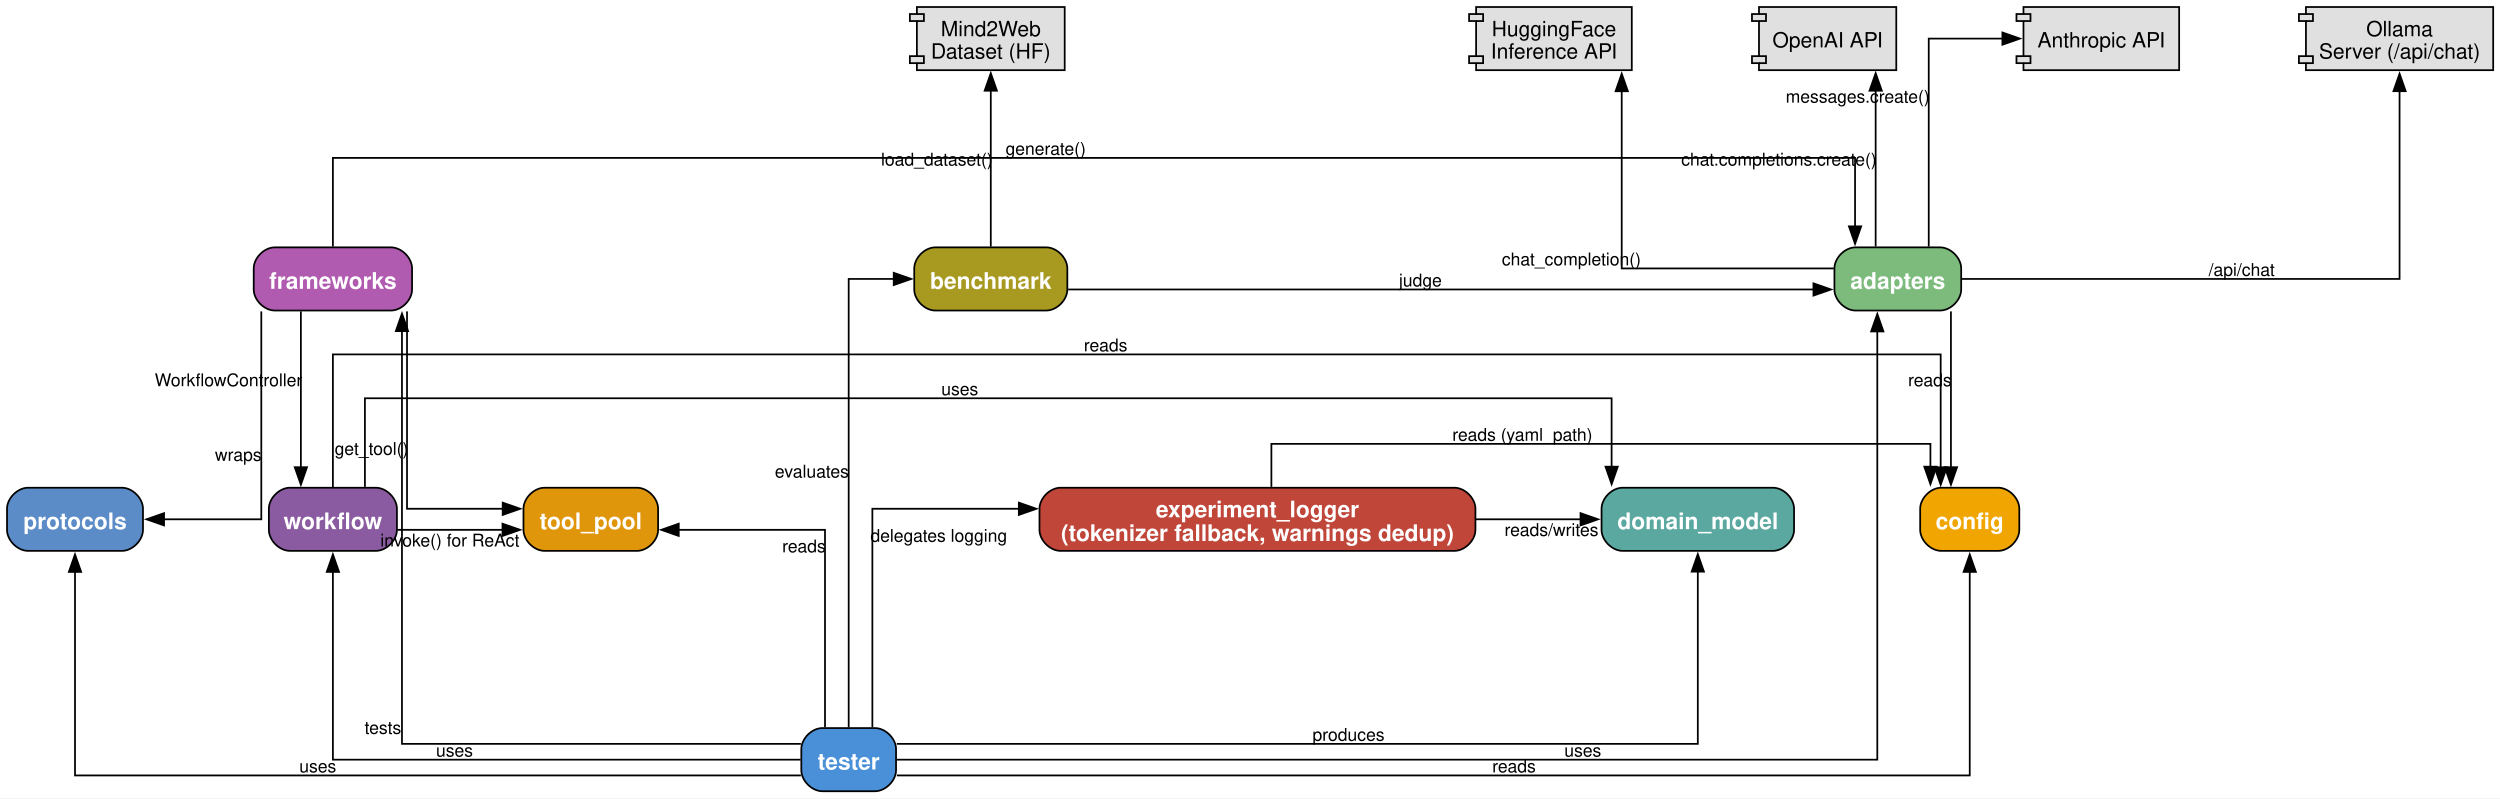
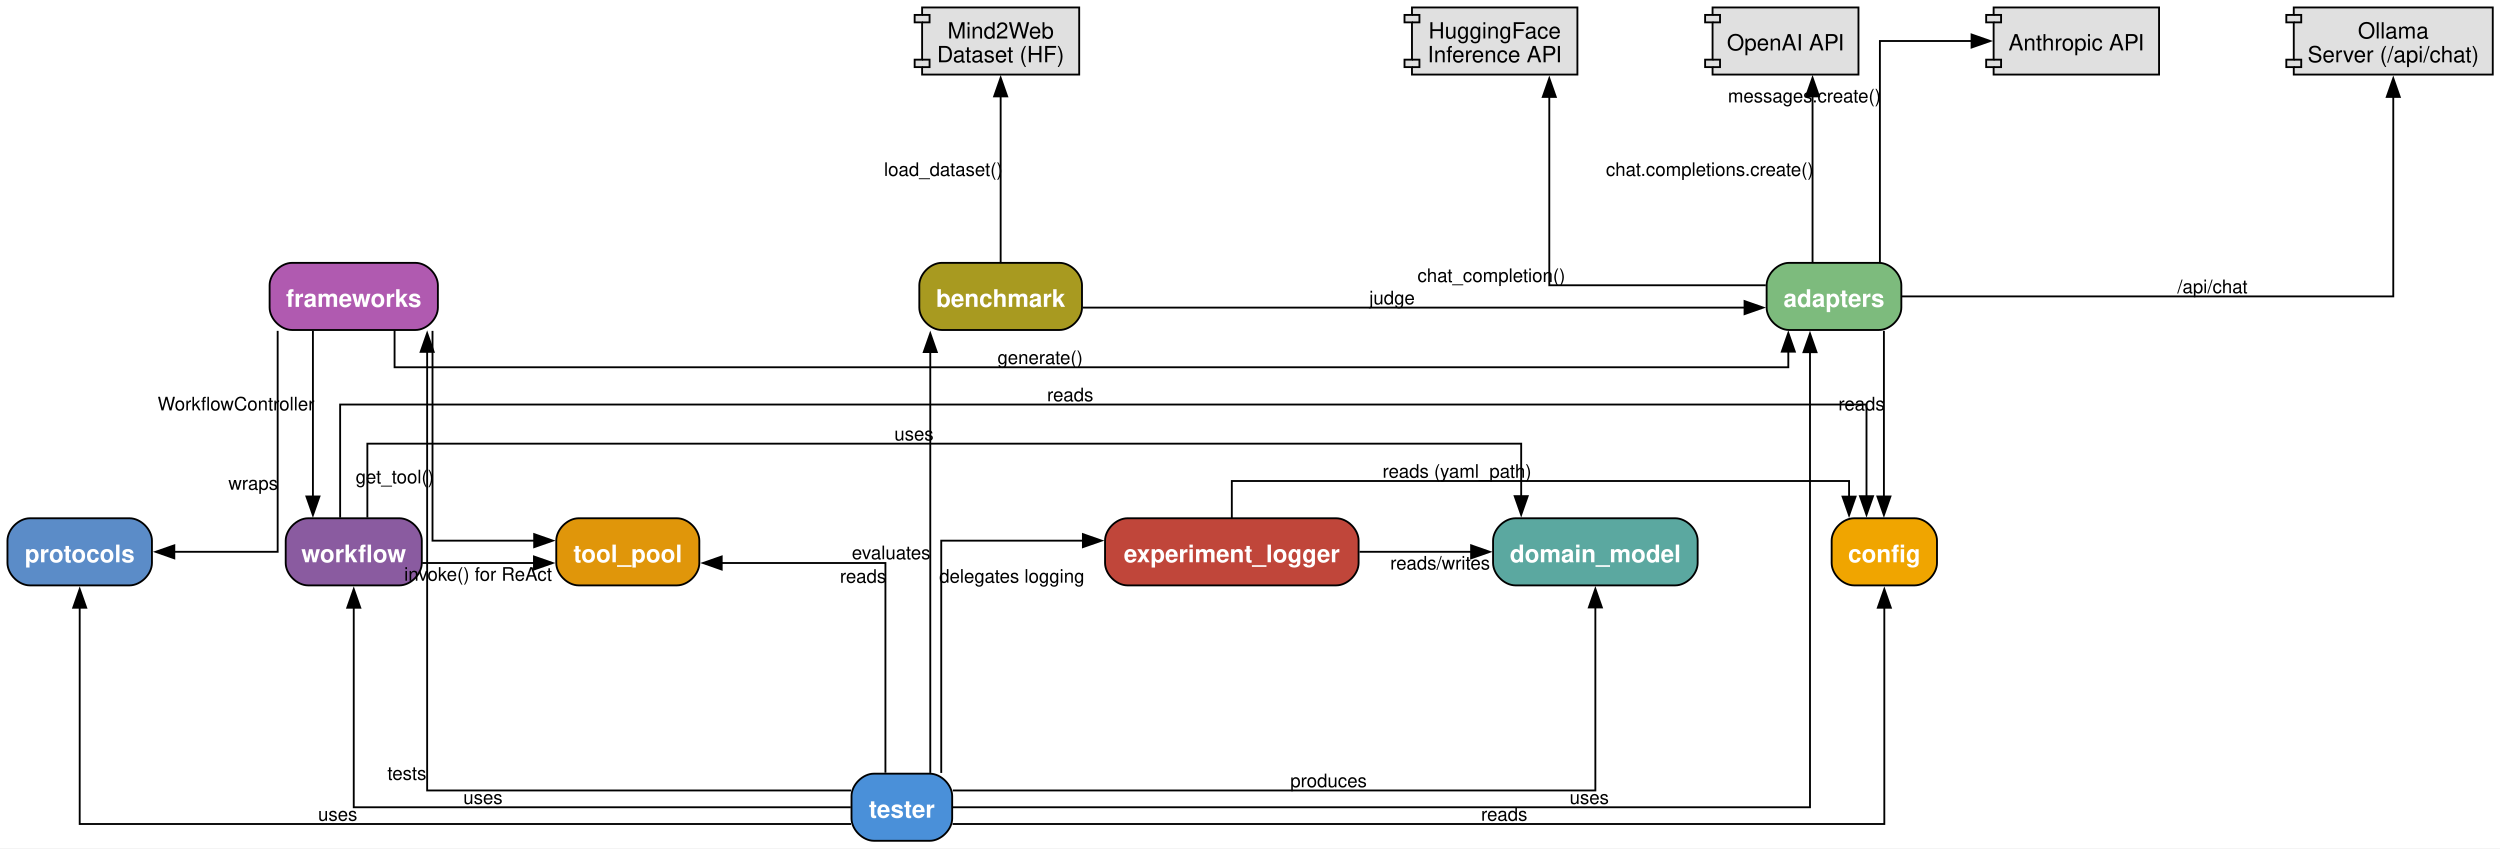
- <svg xmlns="http://www.w3.org/2000/svg" width="1425pt" height="455pt" viewBox="0.00 0.00 1425.00 455.00">
+ <svg xmlns="http://www.w3.org/2000/svg" width="1341pt" height="455pt" viewBox="0.00 0.00 1341.00 455.00">
  <g id="graph0" class="graph" transform="scale(1 1) rotate(0) translate(4 451)">
-     <polygon fill="white" stroke="none" points="-4,4 -4,-451 1421.12,-451 1421.12,4 -4,4" />
+     <polygon fill="white" stroke="none" points="-4,4 -4,-451 1337.12,-451 1337.12,4 -4,4" />
    <g id="node1" class="node">
-       <polygon fill="#e0e0e0" stroke="black" points="926.12,-447 837.38,-447 837.38,-443 833.38,-443 833.38,-439 837.38,-439 837.38,-419 833.38,-419 833.38,-415 837.38,-415 837.38,-411 926.12,-411 926.12,-447" />
-       <polyline fill="none" stroke="black" points="837.38,-443 841.38,-443 841.38,-439 837.38,-439" />
-       <polyline fill="none" stroke="black" points="837.38,-419 841.38,-419 841.38,-415 837.38,-415" />
-       <text xml:space="preserve" text-anchor="middle" x="881.75" y="-430.35" font-family="Helvetica,sans-Serif" font-size="12.00">HuggingFace</text>
-       <text xml:space="preserve" text-anchor="middle" x="881.75" y="-417.6" font-family="Helvetica,sans-Serif" font-size="12.00">Inference API</text>
+       <polygon fill="#e0e0e0" stroke="black" points="842.12,-447 753.38,-447 753.38,-443 749.38,-443 749.38,-439 753.38,-439 753.38,-419 749.38,-419 749.38,-415 753.38,-415 753.38,-411 842.12,-411 842.12,-447" />
+       <polyline fill="none" stroke="black" points="753.38,-443 757.38,-443 757.38,-439 753.38,-439" />
+       <polyline fill="none" stroke="black" points="753.38,-419 757.38,-419 757.38,-415 753.38,-415" />
+       <text xml:space="preserve" text-anchor="middle" x="797.75" y="-430.35" font-family="Helvetica,sans-Serif" font-size="12.00">HuggingFace</text>
+       <text xml:space="preserve" text-anchor="middle" x="797.75" y="-417.6" font-family="Helvetica,sans-Serif" font-size="12.00">Inference API</text>
    </g>
    <g id="node2" class="node">
-       <polygon fill="#e0e0e0" stroke="black" points="1076.88,-447 998.62,-447 998.62,-443 994.62,-443 994.62,-439 998.62,-439 998.62,-419 994.62,-419 994.62,-415 998.62,-415 998.62,-411 1076.88,-411 1076.88,-447" />
-       <polyline fill="none" stroke="black" points="998.62,-443 1002.62,-443 1002.62,-439 998.62,-439" />
-       <polyline fill="none" stroke="black" points="998.62,-419 1002.62,-419 1002.62,-415 998.62,-415" />
-       <text xml:space="preserve" text-anchor="middle" x="1037.75" y="-423.98" font-family="Helvetica,sans-Serif" font-size="12.00">OpenAI API</text>
+       <polygon fill="#e0e0e0" stroke="black" points="992.88,-447 914.62,-447 914.62,-443 910.62,-443 910.62,-439 914.62,-439 914.62,-419 910.62,-419 910.62,-415 914.62,-415 914.62,-411 992.88,-411 992.88,-447" />
+       <polyline fill="none" stroke="black" points="914.62,-443 918.62,-443 918.62,-439 914.62,-439" />
+       <polyline fill="none" stroke="black" points="914.62,-419 918.62,-419 918.62,-415 914.62,-415" />
+       <text xml:space="preserve" text-anchor="middle" x="953.75" y="-423.98" font-family="Helvetica,sans-Serif" font-size="12.00">OpenAI API</text>
    </g>
    <g id="node3" class="node">
-       <polygon fill="#e0e0e0" stroke="black" points="1238.12,-447 1149.38,-447 1149.38,-443 1145.38,-443 1145.38,-439 1149.38,-439 1149.38,-419 1145.38,-419 1145.38,-415 1149.38,-415 1149.38,-411 1238.12,-411 1238.12,-447" />
-       <polyline fill="none" stroke="black" points="1149.38,-443 1153.38,-443 1153.38,-439 1149.38,-439" />
-       <polyline fill="none" stroke="black" points="1149.38,-419 1153.38,-419 1153.38,-415 1149.38,-415" />
-       <text xml:space="preserve" text-anchor="middle" x="1193.75" y="-423.98" font-family="Helvetica,sans-Serif" font-size="12.00">Anthropic API</text>
+       <polygon fill="#e0e0e0" stroke="black" points="1154.12,-447 1065.38,-447 1065.38,-443 1061.38,-443 1061.38,-439 1065.38,-439 1065.38,-419 1061.38,-419 1061.38,-415 1065.38,-415 1065.38,-411 1154.12,-411 1154.12,-447" />
+       <polyline fill="none" stroke="black" points="1065.38,-443 1069.38,-443 1069.38,-439 1065.38,-439" />
+       <polyline fill="none" stroke="black" points="1065.38,-419 1069.38,-419 1069.38,-415 1065.38,-415" />
+       <text xml:space="preserve" text-anchor="middle" x="1109.75" y="-423.98" font-family="Helvetica,sans-Serif" font-size="12.00">Anthropic API</text>
    </g>
    <g id="node4" class="node">
-       <polygon fill="#e0e0e0" stroke="black" points="1417.12,-447 1310.38,-447 1310.38,-443 1306.38,-443 1306.38,-439 1310.38,-439 1310.38,-419 1306.38,-419 1306.38,-415 1310.38,-415 1310.38,-411 1417.12,-411 1417.12,-447" />
-       <polyline fill="none" stroke="black" points="1310.38,-443 1314.38,-443 1314.38,-439 1310.38,-439" />
-       <polyline fill="none" stroke="black" points="1310.38,-419 1314.38,-419 1314.38,-415 1310.38,-415" />
-       <text xml:space="preserve" text-anchor="middle" x="1363.75" y="-430.35" font-family="Helvetica,sans-Serif" font-size="12.00">Ollama</text>
-       <text xml:space="preserve" text-anchor="middle" x="1363.75" y="-417.6" font-family="Helvetica,sans-Serif" font-size="12.00">Server (/api/chat)</text>
+       <polygon fill="#e0e0e0" stroke="black" points="1333.12,-447 1226.38,-447 1226.38,-443 1222.38,-443 1222.38,-439 1226.38,-439 1226.38,-419 1222.38,-419 1222.38,-415 1226.38,-415 1226.38,-411 1333.12,-411 1333.12,-447" />
+       <polyline fill="none" stroke="black" points="1226.38,-443 1230.38,-443 1230.38,-439 1226.38,-439" />
+       <polyline fill="none" stroke="black" points="1226.38,-419 1230.38,-419 1230.38,-415 1226.38,-415" />
+       <text xml:space="preserve" text-anchor="middle" x="1279.75" y="-430.35" font-family="Helvetica,sans-Serif" font-size="12.00">Ollama</text>
+       <text xml:space="preserve" text-anchor="middle" x="1279.75" y="-417.6" font-family="Helvetica,sans-Serif" font-size="12.00">Server (/api/chat)</text>
    </g>
    <g id="node5" class="node">
-       <polygon fill="#e0e0e0" stroke="black" points="602.88,-447 518.62,-447 518.62,-443 514.62,-443 514.62,-439 518.62,-439 518.62,-419 514.62,-419 514.62,-415 518.62,-415 518.62,-411 602.88,-411 602.88,-447" />
-       <polyline fill="none" stroke="black" points="518.62,-443 522.62,-443 522.62,-439 518.62,-439" />
-       <polyline fill="none" stroke="black" points="518.62,-419 522.62,-419 522.62,-415 518.62,-415" />
-       <text xml:space="preserve" text-anchor="middle" x="560.75" y="-430.35" font-family="Helvetica,sans-Serif" font-size="12.00">Mind2Web</text>
-       <text xml:space="preserve" text-anchor="middle" x="560.75" y="-417.6" font-family="Helvetica,sans-Serif" font-size="12.00">Dataset (HF)</text>
+       <polygon fill="#e0e0e0" stroke="black" points="574.88,-447 490.62,-447 490.62,-443 486.62,-443 486.62,-439 490.62,-439 490.62,-419 486.62,-419 486.62,-415 490.62,-415 490.62,-411 574.88,-411 574.88,-447" />
+       <polyline fill="none" stroke="black" points="490.62,-443 494.62,-443 494.62,-439 490.62,-439" />
+       <polyline fill="none" stroke="black" points="490.62,-419 494.62,-419 494.62,-415 490.62,-415" />
+       <text xml:space="preserve" text-anchor="middle" x="532.75" y="-430.35" font-family="Helvetica,sans-Serif" font-size="12.00">Mind2Web</text>
+       <text xml:space="preserve" text-anchor="middle" x="532.75" y="-417.6" font-family="Helvetica,sans-Serif" font-size="12.00">Dataset (HF)</text>
    </g>
    <g id="node6" class="node">
      <path fill="#4a90d9" stroke="black" d="M494.75,-36C494.75,-36 464.75,-36 464.75,-36 458.75,-36 452.75,-30 452.75,-24 452.75,-24 452.75,-12 452.75,-12 452.75,-6 458.75,0 464.75,0 464.75,0 494.75,0 494.75,0 500.75,0 506.75,-6 506.75,-12 506.75,-12 506.75,-24 506.75,-24 506.75,-30 500.75,-36 494.75,-36" />
      <text xml:space="preserve" text-anchor="middle" x="479.75" y="-12.4" font-family="Helvetica,sans-Serif" font-weight="bold" font-size="13.00" fill="white">tester</text>
    </g>
    <g id="node7" class="node">
-       <path fill="#f0a500" stroke="black" d="M1135,-173C1135,-173 1102.5,-173 1102.5,-173 1096.5,-173 1090.5,-167 1090.5,-161 1090.5,-161 1090.5,-149 1090.5,-149 1090.5,-143 1096.5,-137 1102.5,-137 1102.5,-137 1135,-137 1135,-137 1141,-137 1147,-143 1147,-149 1147,-149 1147,-161 1147,-161 1147,-167 1141,-173 1135,-173" />
-       <text xml:space="preserve" text-anchor="middle" x="1118.75" y="-149.4" font-family="Helvetica,sans-Serif" font-weight="bold" font-size="13.00" fill="white">config</text>
+       <path fill="#f0a500" stroke="black" d="M1023,-173C1023,-173 990.5,-173 990.5,-173 984.5,-173 978.5,-167 978.5,-161 978.5,-161 978.5,-149 978.5,-149 978.5,-143 984.5,-137 990.5,-137 990.5,-137 1023,-137 1023,-137 1029,-137 1035,-143 1035,-149 1035,-149 1035,-161 1035,-161 1035,-167 1029,-173 1023,-173" />
+       <text xml:space="preserve" text-anchor="middle" x="1006.75" y="-149.4" font-family="Helvetica,sans-Serif" font-weight="bold" font-size="13.00" fill="white">config</text>
    </g>
    <g id="edge7" class="edge">
-       <path fill="none" stroke="black" d="M507.21,-9C629.52,-9 1118.75,-9 1118.75,-9 1118.75,-9 1118.75,-125 1118.75,-125" />
-       <polygon fill="black" stroke="black" points="1115.25,-125 1118.75,-135 1122.25,-125 1115.25,-125" />
-       <text xml:space="preserve" text-anchor="middle" x="858.98" y="-10.75" font-family="Helvetica,sans-Serif" font-size="10.00">reads</text>
+       <path fill="none" stroke="black" d="M506.97,-9C614.89,-9 1006.75,-9 1006.75,-9 1006.75,-9 1006.75,-125 1006.75,-125" />
+       <polygon fill="black" stroke="black" points="1003.25,-125 1006.75,-135 1010.25,-125 1003.25,-125" />
+       <text xml:space="preserve" text-anchor="middle" x="802.86" y="-10.75" font-family="Helvetica,sans-Serif" font-size="10.00">reads</text>
    </g>
    <g id="node8" class="node">
-       <path fill="#5ba8a0" stroke="black" d="M1006.62,-173C1006.62,-173 920.88,-173 920.88,-173 914.88,-173 908.88,-167 908.88,-161 908.88,-161 908.88,-149 908.88,-149 908.88,-143 914.88,-137 920.88,-137 920.88,-137 1006.62,-137 1006.62,-137 1012.62,-137 1018.62,-143 1018.62,-149 1018.62,-149 1018.62,-161 1018.62,-161 1018.62,-167 1012.62,-173 1006.62,-173" />
-       <text xml:space="preserve" text-anchor="middle" x="963.75" y="-149.4" font-family="Helvetica,sans-Serif" font-weight="bold" font-size="13.00" fill="white">domain_model</text>
+       <path fill="#5ba8a0" stroke="black" d="M894.62,-173C894.62,-173 808.88,-173 808.88,-173 802.88,-173 796.88,-167 796.88,-161 796.88,-161 796.88,-149 796.88,-149 796.88,-143 802.88,-137 808.88,-137 808.88,-137 894.62,-137 894.62,-137 900.62,-137 906.62,-143 906.62,-149 906.62,-149 906.62,-161 906.62,-161 906.62,-167 900.62,-173 894.62,-173" />
+       <text xml:space="preserve" text-anchor="middle" x="851.75" y="-149.4" font-family="Helvetica,sans-Serif" font-weight="bold" font-size="13.00" fill="white">domain_model</text>
    </g>
    <g id="edge6" class="edge">
-       <path fill="none" stroke="black" d="M507.16,-27C609.55,-27 963.75,-27 963.75,-27 963.75,-27 963.75,-125.15 963.75,-125.15" />
-       <polygon fill="black" stroke="black" points="960.25,-125.15 963.75,-135.15 967.25,-125.15 960.25,-125.15" />
-       <text xml:space="preserve" text-anchor="middle" x="764.65" y="-28.75" font-family="Helvetica,sans-Serif" font-size="10.00">produces</text>
+       <path fill="none" stroke="black" d="M507.1,-27C593.01,-27 851.75,-27 851.75,-27 851.75,-27 851.75,-125.15 851.75,-125.15" />
+       <polygon fill="black" stroke="black" points="848.25,-125.15 851.75,-135.15 855.25,-125.15 848.25,-125.15" />
+       <text xml:space="preserve" text-anchor="middle" x="708.63" y="-28.75" font-family="Helvetica,sans-Serif" font-size="10.00">produces</text>
    </g>
    <g id="node9" class="node">
      <path fill="#5b8cc8" stroke="black" d="M65.5,-173C65.5,-173 12,-173 12,-173 6,-173 0,-167 0,-161 0,-161 0,-149 0,-149 0,-143 6,-137 12,-137 12,-137 65.5,-137 65.5,-137 71.5,-137 77.5,-143 77.5,-149 77.5,-149 77.5,-161 77.5,-161 77.5,-167 71.5,-173 65.5,-173" />
      <text xml:space="preserve" text-anchor="middle" x="38.75" y="-149.4" font-family="Helvetica,sans-Serif" font-weight="bold" font-size="13.00" fill="white">protocols</text>
    </g>
    <g id="edge2" class="edge">
      <path fill="none" stroke="black" d="M452.5,-9C356.35,-9 38.75,-9 38.75,-9 38.75,-9 38.75,-125 38.75,-125" />
      <polygon fill="black" stroke="black" points="35.25,-125 38.75,-135 42.25,-125 35.25,-125" />
      <text xml:space="preserve" text-anchor="middle" x="177.13" y="-10.75" font-family="Helvetica,sans-Serif" font-size="10.00">uses</text>
    </g>
    <g id="node10" class="node">
      <path fill="#e0960a" stroke="black" d="M359.12,-173C359.12,-173 306.38,-173 306.38,-173 300.38,-173 294.38,-167 294.38,-161 294.38,-161 294.38,-149 294.38,-149 294.38,-143 300.38,-137 306.38,-137 306.38,-137 359.12,-137 359.12,-137 365.12,-137 371.12,-143 371.12,-149 371.12,-149 371.12,-161 371.12,-161 371.12,-167 365.12,-173 359.12,-173" />
      <text xml:space="preserve" text-anchor="middle" x="332.75" y="-149.4" font-family="Helvetica,sans-Serif" font-weight="bold" font-size="13.00" fill="white">tool_pool</text>
    </g>
    <g id="edge5" class="edge">
-       <path fill="none" stroke="black" d="M466.25,-36.49C466.25,-72.6 466.25,-149 466.25,-149 466.25,-149 382.88,-149 382.88,-149" />
-       <polygon fill="black" stroke="black" points="382.88,-145.5 372.88,-149 382.88,-152.5 382.88,-145.5" />
-       <text xml:space="preserve" text-anchor="middle" x="454.25" y="-136.18" font-family="Helvetica,sans-Serif" font-size="10.00">reads</text>
+       <path fill="none" stroke="black" d="M470.94,-36.49C470.94,-72.6 470.94,-149 470.94,-149 470.94,-149 383.12,-149 383.12,-149" />
+       <polygon fill="black" stroke="black" points="383.12,-145.5 373.12,-149 383.12,-152.5 383.12,-145.5" />
+       <text xml:space="preserve" text-anchor="middle" x="458.94" y="-138.4" font-family="Helvetica,sans-Serif" font-size="10.00">reads</text>
    </g>
    <g id="node11" class="node">
      <path fill="#8a5ba0" stroke="black" d="M210.25,-173C210.25,-173 161.25,-173 161.25,-173 155.25,-173 149.25,-167 149.25,-161 149.25,-161 149.25,-149 149.25,-149 149.25,-143 155.25,-137 161.25,-137 161.25,-137 210.25,-137 210.25,-137 216.25,-137 222.25,-143 222.25,-149 222.25,-149 222.25,-161 222.25,-161 222.25,-167 216.25,-173 210.25,-173" />
      <text xml:space="preserve" text-anchor="middle" x="185.75" y="-149.4" font-family="Helvetica,sans-Serif" font-weight="bold" font-size="13.00" fill="white">workflow</text>
    </g>
    <g id="edge8" class="edge">
      <path fill="none" stroke="black" d="M452.36,-18C379.37,-18 185.75,-18 185.75,-18 185.75,-18 185.75,-125.01 185.75,-125.01" />
      <polygon fill="black" stroke="black" points="182.25,-125.01 185.75,-135.01 189.25,-125.01 182.25,-125.01" />
      <text xml:space="preserve" text-anchor="middle" x="255.05" y="-19.75" font-family="Helvetica,sans-Serif" font-size="10.00">uses</text>
    </g>
    <g id="node12" class="node">
-       <path fill="#c0463a" stroke="black" d="M825,-173C825,-173 600.5,-173 600.5,-173 594.5,-173 588.5,-167 588.5,-161 588.5,-161 588.5,-149 588.5,-149 588.5,-143 594.5,-137 600.5,-137 600.5,-137 825,-137 825,-137 831,-137 837,-143 837,-149 837,-149 837,-161 837,-161 837,-167 831,-173 825,-173" />
-       <text xml:space="preserve" text-anchor="middle" x="712.75" y="-156.15" font-family="Helvetica,sans-Serif" font-weight="bold" font-size="13.00" fill="white">experiment_logger</text>
-       <text xml:space="preserve" text-anchor="middle" x="712.75" y="-142.65" font-family="Helvetica,sans-Serif" font-weight="bold" font-size="13.00" fill="white">(tokenizer fallback, warnings dedup)</text>
+       <path fill="#c0463a" stroke="black" d="M712.75,-173C712.75,-173 600.75,-173 600.75,-173 594.75,-173 588.75,-167 588.75,-161 588.75,-161 588.75,-149 588.75,-149 588.75,-143 594.75,-137 600.75,-137 600.75,-137 712.75,-137 712.75,-137 718.75,-137 724.75,-143 724.75,-149 724.75,-149 724.75,-161 724.75,-161 724.75,-167 718.75,-173 712.75,-173" />
+       <text xml:space="preserve" text-anchor="middle" x="656.75" y="-149.4" font-family="Helvetica,sans-Serif" font-weight="bold" font-size="13.00" fill="white">experiment_logger</text>
    </g>
    <g id="edge9" class="edge">
-       <path fill="none" stroke="black" d="M493.25,-36.4C493.25,-75.02 493.25,-161 493.25,-161 493.25,-161 576.74,-161 576.74,-161" />
-       <polygon fill="black" stroke="black" points="576.74,-164.5 586.74,-161 576.74,-157.5 576.74,-164.5" />
-       <text xml:space="preserve" text-anchor="middle" x="531.12" y="-142.19" font-family="Helvetica,sans-Serif" font-size="10.00">delegates logging</text>
+       <path fill="none" stroke="black" d="M500.88,-36.4C500.88,-75.02 500.88,-161 500.88,-161 500.88,-161 576.87,-161 576.87,-161" />
+       <polygon fill="black" stroke="black" points="576.87,-164.5 586.87,-161 576.87,-157.5 576.87,-164.5" />
+       <text xml:space="preserve" text-anchor="middle" x="538.75" y="-138.45" font-family="Helvetica,sans-Serif" font-size="10.00">delegates logging</text>
    </g>
    <g id="node13" class="node">
-       <path fill="#7dbb7d" stroke="black" d="M1101.88,-310C1101.88,-310 1053.62,-310 1053.62,-310 1047.62,-310 1041.62,-304 1041.62,-298 1041.62,-298 1041.62,-286 1041.62,-286 1041.62,-280 1047.62,-274 1053.62,-274 1053.62,-274 1101.88,-274 1101.88,-274 1107.88,-274 1113.88,-280 1113.88,-286 1113.88,-286 1113.88,-298 1113.88,-298 1113.88,-304 1107.88,-310 1101.88,-310" />
-       <text xml:space="preserve" text-anchor="middle" x="1077.75" y="-286.4" font-family="Helvetica,sans-Serif" font-weight="bold" font-size="13.00" fill="white">adapters</text>
+       <path fill="#7dbb7d" stroke="black" d="M1003.88,-310C1003.88,-310 955.62,-310 955.62,-310 949.62,-310 943.62,-304 943.62,-298 943.62,-298 943.62,-286 943.62,-286 943.62,-280 949.62,-274 955.62,-274 955.62,-274 1003.88,-274 1003.88,-274 1009.88,-274 1015.88,-280 1015.88,-286 1015.88,-286 1015.88,-298 1015.88,-298 1015.88,-304 1009.88,-310 1003.88,-310" />
+       <text xml:space="preserve" text-anchor="middle" x="979.75" y="-286.4" font-family="Helvetica,sans-Serif" font-weight="bold" font-size="13.00" fill="white">adapters</text>
    </g>
    <g id="edge1" class="edge">
-       <path fill="none" stroke="black" d="M507.24,-18C623.16,-18 1066.06,-18 1066.06,-18 1066.06,-18 1066.06,-262.08 1066.06,-262.08" />
-       <polygon fill="black" stroke="black" points="1062.56,-262.08 1066.06,-272.08 1069.56,-262.08 1062.56,-262.08" />
-       <text xml:space="preserve" text-anchor="middle" x="898.19" y="-19.75" font-family="Helvetica,sans-Serif" font-size="10.00">uses</text>
+       <path fill="none" stroke="black" d="M506.98,-18C609.57,-18 966.88,-18 966.88,-18 966.88,-18 966.88,-262.08 966.88,-262.08" />
+       <polygon fill="black" stroke="black" points="963.38,-262.08 966.88,-272.08 970.38,-262.08 963.38,-262.08" />
+       <text xml:space="preserve" text-anchor="middle" x="848.47" y="-19.75" font-family="Helvetica,sans-Serif" font-size="10.00">uses</text>
    </g>
    <g id="node14" class="node">
      <path fill="#b05ab0" stroke="black" d="M218.88,-310C218.88,-310 152.62,-310 152.62,-310 146.62,-310 140.62,-304 140.62,-298 140.62,-298 140.62,-286 140.62,-286 140.62,-280 146.62,-274 152.62,-274 152.62,-274 218.88,-274 218.88,-274 224.88,-274 230.88,-280 230.88,-286 230.88,-286 230.88,-298 230.88,-298 230.88,-304 224.88,-310 218.88,-310" />
      <text xml:space="preserve" text-anchor="middle" x="185.75" y="-286.4" font-family="Helvetica,sans-Serif" font-weight="bold" font-size="13.00" fill="white">frameworks</text>
    </g>
    <g id="edge3" class="edge">
      <path fill="none" stroke="black" d="M452.5,-27C386.81,-27 225.12,-27 225.12,-27 225.12,-27 225.12,-262.27 225.12,-262.27" />
      <polygon fill="black" stroke="black" points="221.63,-262.27 225.13,-272.27 228.63,-262.27 221.63,-262.27" />
      <text xml:space="preserve" text-anchor="middle" x="214.25" y="-32.7" font-family="Helvetica,sans-Serif" font-size="10.00">tests</text>
    </g>
    <g id="node15" class="node">
-       <path fill="#a89a20" stroke="black" d="M592.38,-310C592.38,-310 529.12,-310 529.12,-310 523.12,-310 517.12,-304 517.12,-298 517.12,-298 517.12,-286 517.12,-286 517.12,-280 523.12,-274 529.12,-274 529.12,-274 592.38,-274 592.38,-274 598.38,-274 604.38,-280 604.38,-286 604.38,-286 604.38,-298 604.38,-298 604.38,-304 598.38,-310 592.38,-310" />
-       <text xml:space="preserve" text-anchor="middle" x="560.75" y="-286.4" font-family="Helvetica,sans-Serif" font-weight="bold" font-size="13.00" fill="white">benchmark</text>
+       <path fill="#a89a20" stroke="black" d="M564.38,-310C564.38,-310 501.12,-310 501.12,-310 495.12,-310 489.12,-304 489.12,-298 489.12,-298 489.12,-286 489.12,-286 489.12,-280 495.12,-274 501.12,-274 501.12,-274 564.38,-274 564.38,-274 570.38,-274 576.38,-280 576.38,-286 576.38,-286 576.38,-298 576.38,-298 576.38,-304 570.38,-310 564.38,-310" />
+       <text xml:space="preserve" text-anchor="middle" x="532.75" y="-286.4" font-family="Helvetica,sans-Serif" font-weight="bold" font-size="13.00" fill="white">benchmark</text>
    </g>
    <g id="edge4" class="edge">
-       <path fill="none" stroke="black" d="M479.75,-36.4C479.75,-97.84 479.75,-292 479.75,-292 479.75,-292 505.42,-292 505.42,-292" />
-       <polygon fill="black" stroke="black" points="505.42,-295.5 515.42,-292 505.42,-288.5 505.42,-295.5" />
-       <text xml:space="preserve" text-anchor="middle" x="458.75" y="-178.79" font-family="Helvetica,sans-Serif" font-size="10.00">evaluates</text>
+       <path fill="none" stroke="black" d="M495,-36.4C495,-36.4 495,-262.16 495,-262.16" />
+       <polygon fill="black" stroke="black" points="491.5,-262.16 495,-272.16 498.5,-262.16 491.5,-262.16" />
+       <text xml:space="preserve" text-anchor="middle" x="474" y="-151.03" font-family="Helvetica,sans-Serif" font-size="10.00">evaluates</text>
    </g>
    <g id="edge19" class="edge">
-       <path fill="none" stroke="black" d="M185.75,-173.12C185.75,-200.44 185.75,-249 185.75,-249 185.75,-249 1102.19,-249 1102.19,-249 1102.19,-249 1102.19,-184.64 1102.19,-184.64" />
-       <polygon fill="black" stroke="black" points="1105.69,-184.64 1102.19,-174.64 1098.69,-184.64 1105.69,-184.64" />
-       <text xml:space="preserve" text-anchor="middle" x="626.21" y="-250.75" font-family="Helvetica,sans-Serif" font-size="10.00">reads</text>
+       <path fill="none" stroke="black" d="M178.45,-173.32C178.45,-196.66 178.45,-234 178.45,-234 178.45,-234 997.19,-234 997.19,-234 997.19,-234 997.19,-184.84 997.19,-184.84" />
+       <polygon fill="black" stroke="black" points="1000.69,-184.84 997.19,-174.84 993.69,-184.84 1000.69,-184.84" />
+       <text xml:space="preserve" text-anchor="middle" x="570.06" y="-235.75" font-family="Helvetica,sans-Serif" font-size="10.00">reads</text>
    </g>
    <g id="edge21" class="edge">
-       <path fill="none" stroke="black" d="M204,-173.49C204,-193.93 204,-224 204,-224 204,-224 914.62,-224 914.62,-224 914.62,-224 914.62,-185 914.62,-185" />
-       <polygon fill="black" stroke="black" points="918.13,-185 914.63,-175 911.13,-185 918.13,-185" />
-       <text xml:space="preserve" text-anchor="middle" x="543.06" y="-225.75" font-family="Helvetica,sans-Serif" font-size="10.00">uses</text>
+       <path fill="none" stroke="black" d="M193.05,-173.35C193.05,-190.34 193.05,-213 193.05,-213 193.05,-213 811.96,-213 811.96,-213 811.96,-213 811.96,-184.87 811.96,-184.87" />
+       <polygon fill="black" stroke="black" points="815.46,-184.87 811.96,-174.87 808.46,-184.87 815.46,-184.87" />
+       <text xml:space="preserve" text-anchor="middle" x="486.25" y="-214.75" font-family="Helvetica,sans-Serif" font-size="10.00">uses</text>
    </g>
    <g id="edge20" class="edge">
      <path fill="none" stroke="black" d="M222.47,-149C222.47,-149 282.42,-149 282.42,-149" />
      <polygon fill="black" stroke="black" points="282.42,-152.5 292.42,-149 282.42,-145.5 282.42,-152.5" />
      <text xml:space="preserve" text-anchor="middle" x="252.44" y="-139.5" font-family="Helvetica,sans-Serif" font-size="10.00">invoke() for ReAct</text>
    </g>
    <g id="edge23" class="edge">
-       <path fill="none" stroke="black" d="M720.69,-173.49C720.69,-185.14 720.69,-198 720.69,-198 720.69,-198 1096.34,-198 1096.34,-198 1096.34,-198 1096.34,-185 1096.34,-185" />
-       <polygon fill="black" stroke="black" points="1099.84,-185 1096.34,-175 1092.84,-185 1099.84,-185" />
-       <text xml:space="preserve" text-anchor="middle" x="863.76" y="-199.75" font-family="Helvetica,sans-Serif" font-size="10.00">reads (yaml_path)</text>
+       <path fill="none" stroke="black" d="M656.75,-173.11C656.75,-182.9 656.75,-193 656.75,-193 656.75,-193 987.84,-193 987.84,-193 987.84,-193 987.84,-184.62 987.84,-184.62" />
+       <polygon fill="black" stroke="black" points="991.34,-184.62 987.84,-174.62 984.34,-184.62 991.34,-184.62" />
+       <text xml:space="preserve" text-anchor="middle" x="777.54" y="-194.75" font-family="Helvetica,sans-Serif" font-size="10.00">reads (yaml_path)</text>
    </g>
    <g id="edge22" class="edge">
-       <path fill="none" stroke="black" d="M837.15,-155C837.15,-155 896.9,-155 896.9,-155" />
-       <polygon fill="black" stroke="black" points="896.9,-158.5 906.9,-155 896.9,-151.5 896.9,-158.5" />
-       <text xml:space="preserve" text-anchor="middle" x="880.34" y="-145.5" font-family="Helvetica,sans-Serif" font-size="10.00">reads/writes</text>
+       <path fill="none" stroke="black" d="M725.23,-155C725.23,-155 785.1,-155 785.1,-155" />
+       <polygon fill="black" stroke="black" points="785.1,-158.5 795.1,-155 785.1,-151.5 785.1,-158.5" />
+       <text xml:space="preserve" text-anchor="middle" x="768.48" y="-145.5" font-family="Helvetica,sans-Serif" font-size="10.00">reads/writes</text>
    </g>
    <g id="edge10" class="edge">
-       <path fill="none" stroke="black" d="M1041.25,-298C994.76,-298 920.38,-298 920.38,-298 920.38,-298 920.38,-399 920.38,-399" />
-       <polygon fill="black" stroke="black" points="916.88,-399 920.38,-409 923.88,-399 916.88,-399" />
-       <text xml:space="preserve" text-anchor="middle" x="891.69" y="-299.75" font-family="Helvetica,sans-Serif" font-size="10.00">chat_completion()</text>
+       <path fill="none" stroke="black" d="M943.17,-298C898,-298 827.04,-298 827.04,-298 827.04,-298 827.04,-399 827.04,-399" />
+       <polygon fill="black" stroke="black" points="823.54,-399 827.04,-409 830.54,-399 823.54,-399" />
+       <text xml:space="preserve" text-anchor="middle" x="795.98" y="-299.75" font-family="Helvetica,sans-Serif" font-size="10.00">chat_completion()</text>
    </g>
    <g id="edge11" class="edge">
-       <path fill="none" stroke="black" d="M1065.12,-310.48C1065.12,-310.48 1065.12,-399.3 1065.12,-399.3" />
-       <polygon fill="black" stroke="black" points="1061.63,-399.3 1065.13,-409.3 1068.63,-399.3 1061.63,-399.3" />
-       <text xml:space="preserve" text-anchor="middle" x="1010" y="-356.64" font-family="Helvetica,sans-Serif" font-size="10.00">chat.completions.create()</text>
+       <path fill="none" stroke="black" d="M968.25,-310.48C968.25,-310.48 968.25,-399.3 968.25,-399.3" />
+       <polygon fill="black" stroke="black" points="964.75,-399.3 968.25,-409.3 971.75,-399.3 964.75,-399.3" />
+       <text xml:space="preserve" text-anchor="middle" x="913.12" y="-356.64" font-family="Helvetica,sans-Serif" font-size="10.00">chat.completions.create()</text>
    </g>
    <g id="edge12" class="edge">
-       <path fill="none" stroke="black" d="M1095.38,-310.48C1095.38,-347.87 1095.38,-429 1095.38,-429 1095.38,-429 1137.37,-429 1137.37,-429" />
-       <polygon fill="black" stroke="black" points="1137.37,-432.5 1147.37,-429 1137.37,-425.5 1137.37,-432.5" />
-       <text xml:space="preserve" text-anchor="middle" x="1054.88" y="-392.48" font-family="Helvetica,sans-Serif" font-size="10.00">messages.create()</text>
+       <path fill="none" stroke="black" d="M1004.38,-310.48C1004.38,-347.87 1004.38,-429 1004.38,-429 1004.38,-429 1053.55,-429 1053.55,-429" />
+       <polygon fill="black" stroke="black" points="1053.55,-432.5 1063.55,-429 1053.55,-425.5 1053.55,-432.5" />
+       <text xml:space="preserve" text-anchor="middle" x="963.88" y="-396.07" font-family="Helvetica,sans-Serif" font-size="10.00">messages.create()</text>
    </g>
    <g id="edge13" class="edge">
-       <path fill="none" stroke="black" d="M1114.26,-292C1191.36,-292 1363.75,-292 1363.75,-292 1363.75,-292 1363.75,-399.01 1363.75,-399.01" />
-       <polygon fill="black" stroke="black" points="1360.25,-399.01 1363.75,-409.01 1367.25,-399.01 1360.25,-399.01" />
-       <text xml:space="preserve" text-anchor="middle" x="1273.76" y="-293.75" font-family="Helvetica,sans-Serif" font-size="10.00">/api/chat</text>
+       <path fill="none" stroke="black" d="M1016.24,-292C1096.19,-292 1279.75,-292 1279.75,-292 1279.75,-292 1279.75,-399.01 1279.75,-399.01" />
+       <polygon fill="black" stroke="black" points="1276.25,-399.01 1279.75,-409.01 1283.25,-399.01 1276.25,-399.01" />
+       <text xml:space="preserve" text-anchor="middle" x="1182.75" y="-293.75" font-family="Helvetica,sans-Serif" font-size="10.00">/api/chat</text>
    </g>
    <g id="edge14" class="edge">
-       <path fill="none" stroke="black" d="M1108.03,-273.52C1108.03,-273.52 1108.03,-184.7 1108.03,-184.7" />
-       <polygon fill="black" stroke="black" points="1111.53,-184.7 1108.03,-174.7 1104.53,-184.7 1111.53,-184.7" />
-       <text xml:space="preserve" text-anchor="middle" x="1096.03" y="-230.86" font-family="Helvetica,sans-Serif" font-size="10.00">reads</text>
+       <path fill="none" stroke="black" d="M1006.53,-273.52C1006.53,-273.52 1006.53,-184.7 1006.53,-184.7" />
+       <polygon fill="black" stroke="black" points="1010.03,-184.7 1006.53,-174.7 1003.03,-184.7 1010.03,-184.7" />
+       <text xml:space="preserve" text-anchor="middle" x="994.53" y="-230.86" font-family="Helvetica,sans-Serif" font-size="10.00">reads</text>
    </g>
    <g id="edge17" class="edge">
      <path fill="none" stroke="black" d="M144.94,-273.52C144.94,-236.13 144.94,-155 144.94,-155 144.94,-155 89.5,-155 89.5,-155" />
      <polygon fill="black" stroke="black" points="89.5,-151.5 79.5,-155 89.5,-158.5 89.5,-151.5" />
      <text xml:space="preserve" text-anchor="middle" x="131.81" y="-188.29" font-family="Helvetica,sans-Serif" font-size="10.00">wraps</text>
    </g>
    <g id="edge16" class="edge">
      <path fill="none" stroke="black" d="M228,-273.51C228,-237.4 228,-161 228,-161 228,-161 282.53,-161 282.53,-161" />
      <polygon fill="black" stroke="black" points="282.53,-164.5 292.53,-161 282.53,-157.5 282.53,-164.5" />
      <text xml:space="preserve" text-anchor="middle" x="207.75" y="-191.74" font-family="Helvetica,sans-Serif" font-size="10.00">get_tool()</text>
    </g>
    <g id="edge18" class="edge">
-       <path fill="none" stroke="black" d="M167.5,-273.52C167.5,-273.52 167.5,-184.7 167.5,-184.7" />
-       <polygon fill="black" stroke="black" points="171,-184.7 167.5,-174.7 164,-184.7 171,-184.7" />
-       <text xml:space="preserve" text-anchor="middle" x="126.25" y="-230.86" font-family="Helvetica,sans-Serif" font-size="10.00">WorkflowController</text>
+       <path fill="none" stroke="black" d="M163.85,-273.52C163.85,-273.52 163.85,-184.7 163.85,-184.7" />
+       <polygon fill="black" stroke="black" points="167.35,-184.7 163.85,-174.7 160.35,-184.7 167.35,-184.7" />
+       <text xml:space="preserve" text-anchor="middle" x="122.6" y="-230.86" font-family="Helvetica,sans-Serif" font-size="10.00">WorkflowController</text>
    </g>
    <g id="edge15" class="edge">
-       <path fill="none" stroke="black" d="M185.75,-310.49C185.75,-330.93 185.75,-361 185.75,-361 185.75,-361 1053.38,-361 1053.38,-361 1053.38,-361 1053.38,-322 1053.38,-322" />
-       <polygon fill="black" stroke="black" points="1056.88,-322 1053.38,-312 1049.88,-322 1056.88,-322" />
-       <text xml:space="preserve" text-anchor="middle" x="592.06" y="-362.75" font-family="Helvetica,sans-Serif" font-size="10.00">generate()</text>
+       <path fill="none" stroke="black" d="M207.65,-273.89C207.65,-264.1 207.65,-254 207.65,-254 207.65,-254 955.25,-254 955.25,-254 955.25,-254 955.25,-262.38 955.25,-262.38" />
+       <polygon fill="black" stroke="black" points="951.75,-262.38 955.25,-272.38 958.75,-262.38 951.75,-262.38" />
+       <text xml:space="preserve" text-anchor="middle" x="553.94" y="-255.75" font-family="Helvetica,sans-Serif" font-size="10.00">generate()</text>
    </g>
    <g id="edge24" class="edge">
-       <path fill="none" stroke="black" d="M560.75,-310.48C560.75,-310.48 560.75,-399.3 560.75,-399.3" />
-       <polygon fill="black" stroke="black" points="557.25,-399.3 560.75,-409.3 564.25,-399.3 557.25,-399.3" />
-       <text xml:space="preserve" text-anchor="middle" x="530" y="-356.64" font-family="Helvetica,sans-Serif" font-size="10.00">load_dataset()</text>
+       <path fill="none" stroke="black" d="M532.75,-310.48C532.75,-310.48 532.75,-399.3 532.75,-399.3" />
+       <polygon fill="black" stroke="black" points="529.25,-399.3 532.75,-409.3 536.25,-399.3 529.25,-399.3" />
+       <text xml:space="preserve" text-anchor="middle" x="502" y="-356.64" font-family="Helvetica,sans-Serif" font-size="10.00">load_dataset()</text>
    </g>
    <g id="edge25" class="edge">
-       <path fill="none" stroke="black" d="M604.83,-286C604.83,-286 1029.67,-286 1029.67,-286" />
-       <polygon fill="black" stroke="black" points="1029.67,-289.5 1039.67,-286 1029.67,-282.5 1029.67,-289.5" />
-       <text xml:space="preserve" text-anchor="middle" x="805.62" y="-287.75" font-family="Helvetica,sans-Serif" font-size="10.00">judge</text>
+       <path fill="none" stroke="black" d="M576.83,-286C576.83,-286 931.78,-286 931.78,-286" />
+       <polygon fill="black" stroke="black" points="931.78,-289.5 941.78,-286 931.78,-282.5 931.78,-289.5" />
+       <text xml:space="preserve" text-anchor="middle" x="742.68" y="-287.75" font-family="Helvetica,sans-Serif" font-size="10.00">judge</text>
    </g>
  </g>
</svg>
